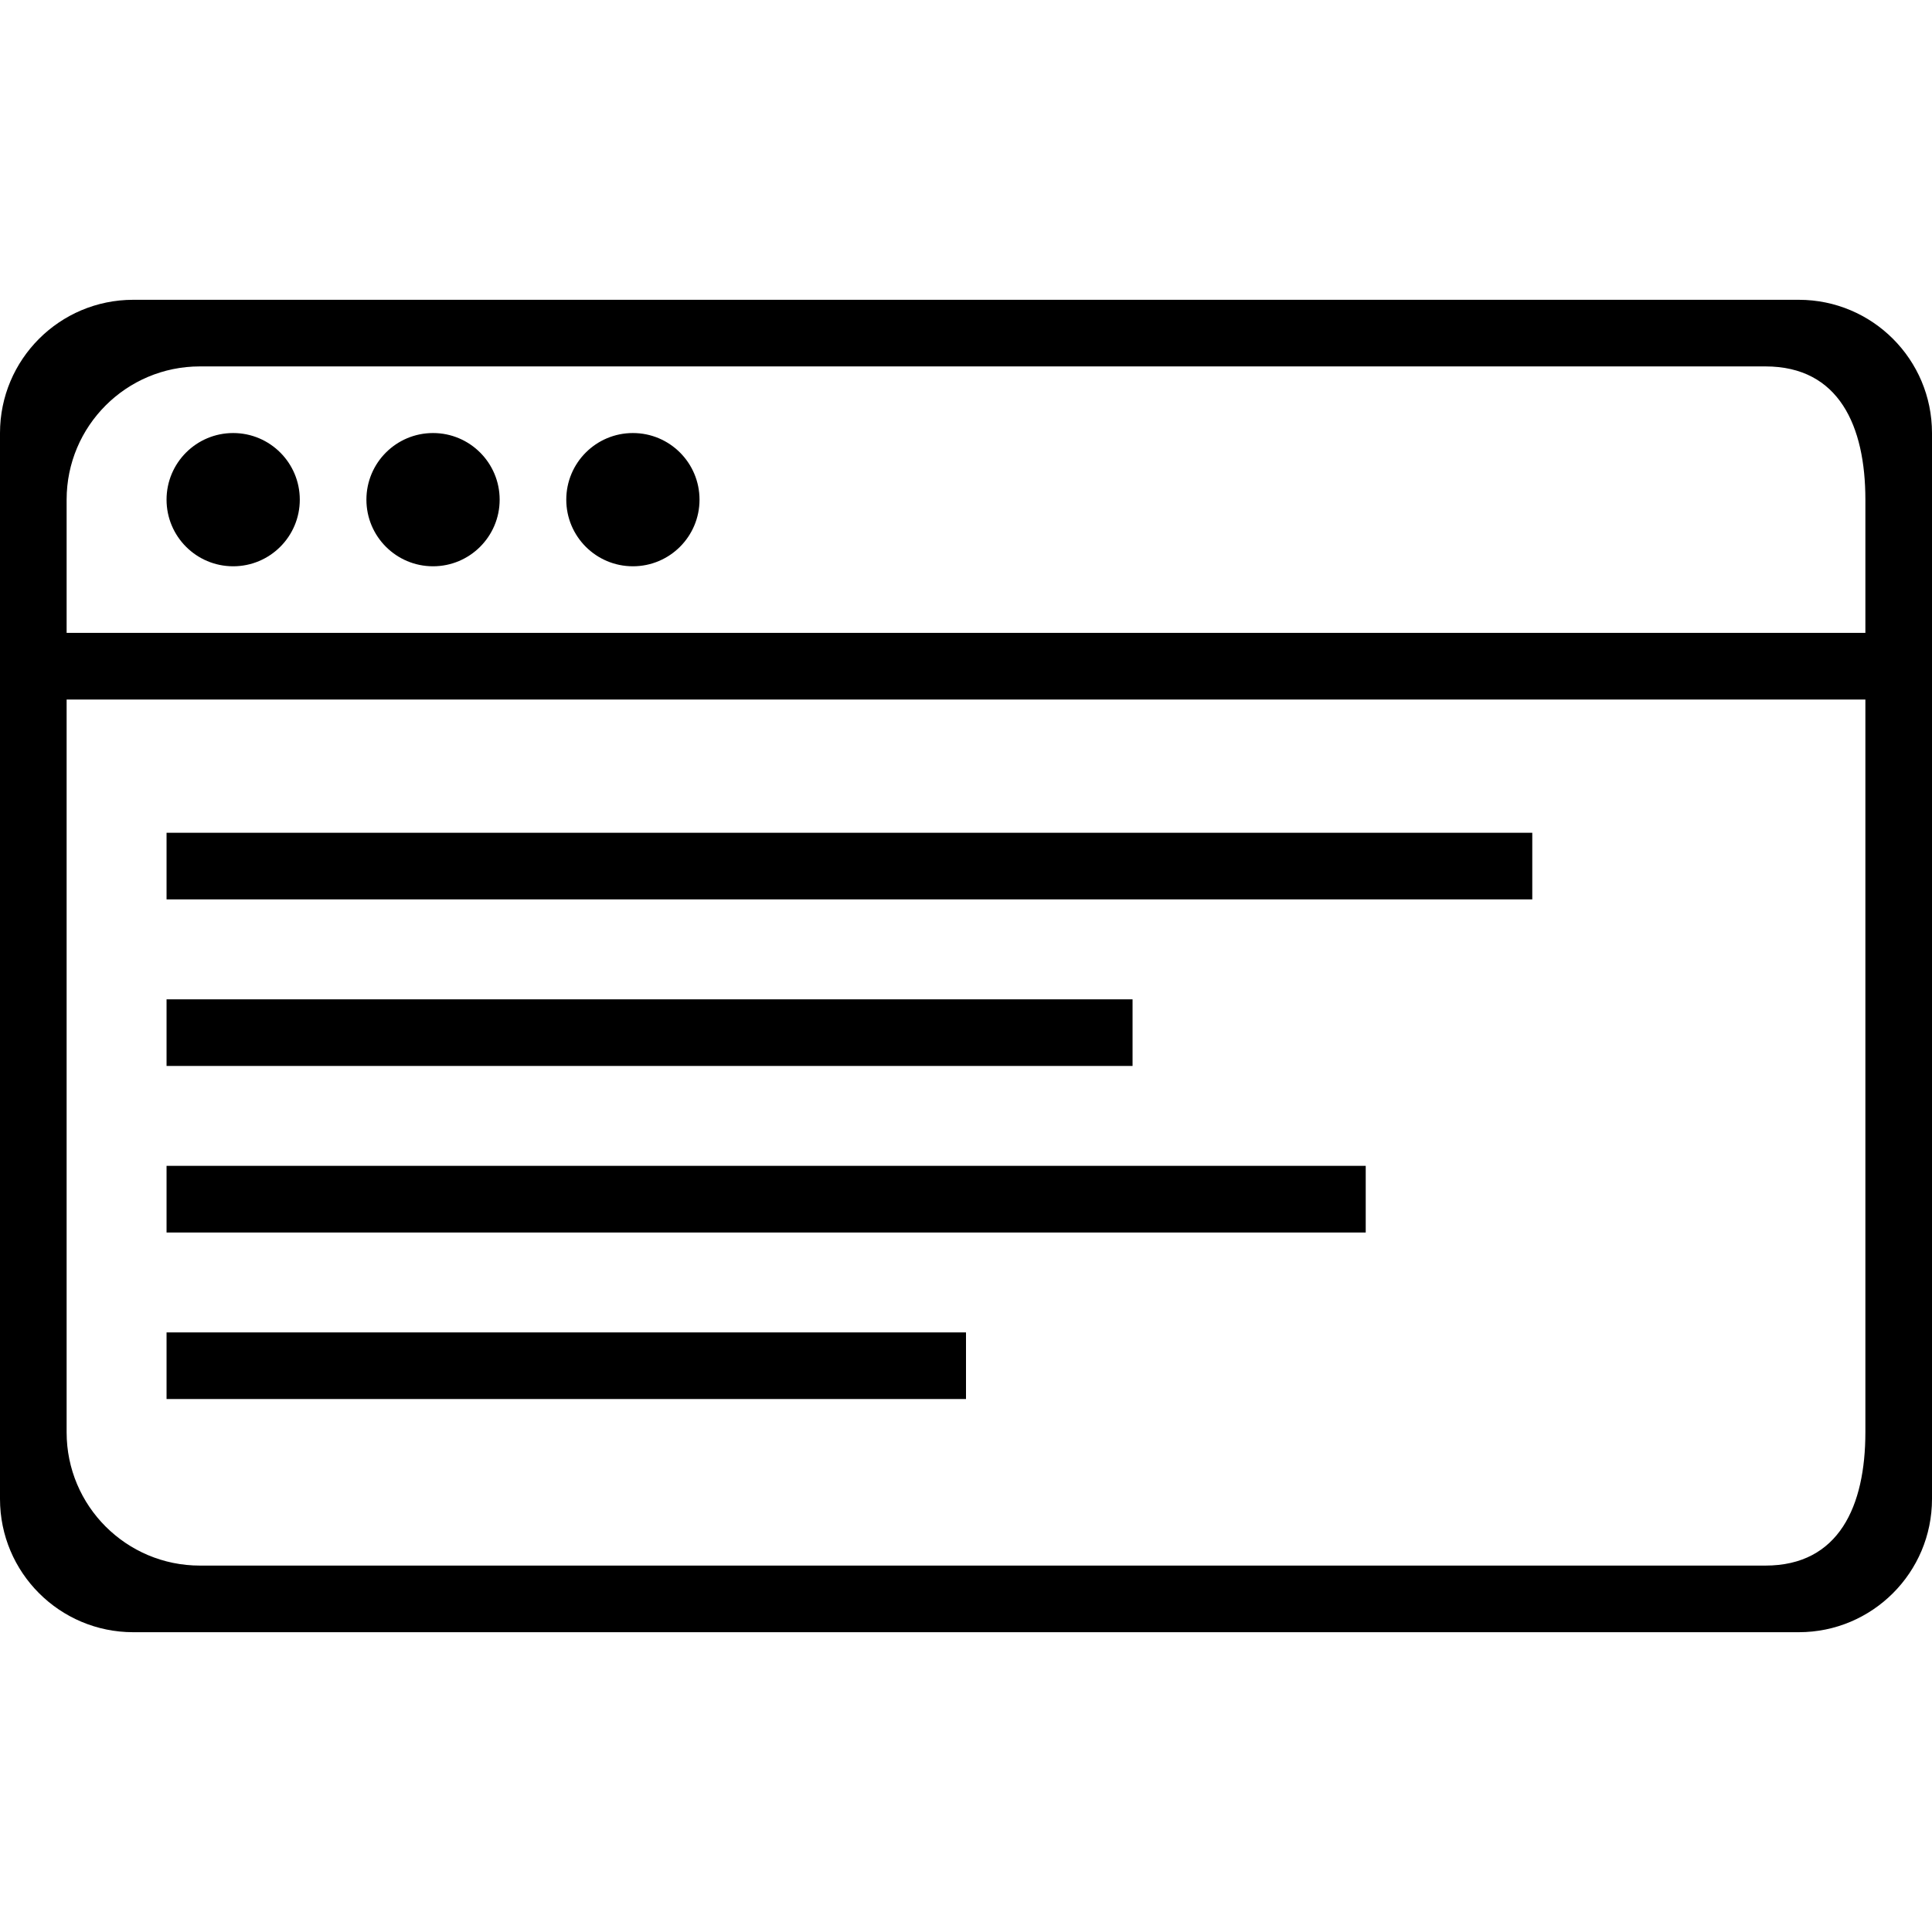
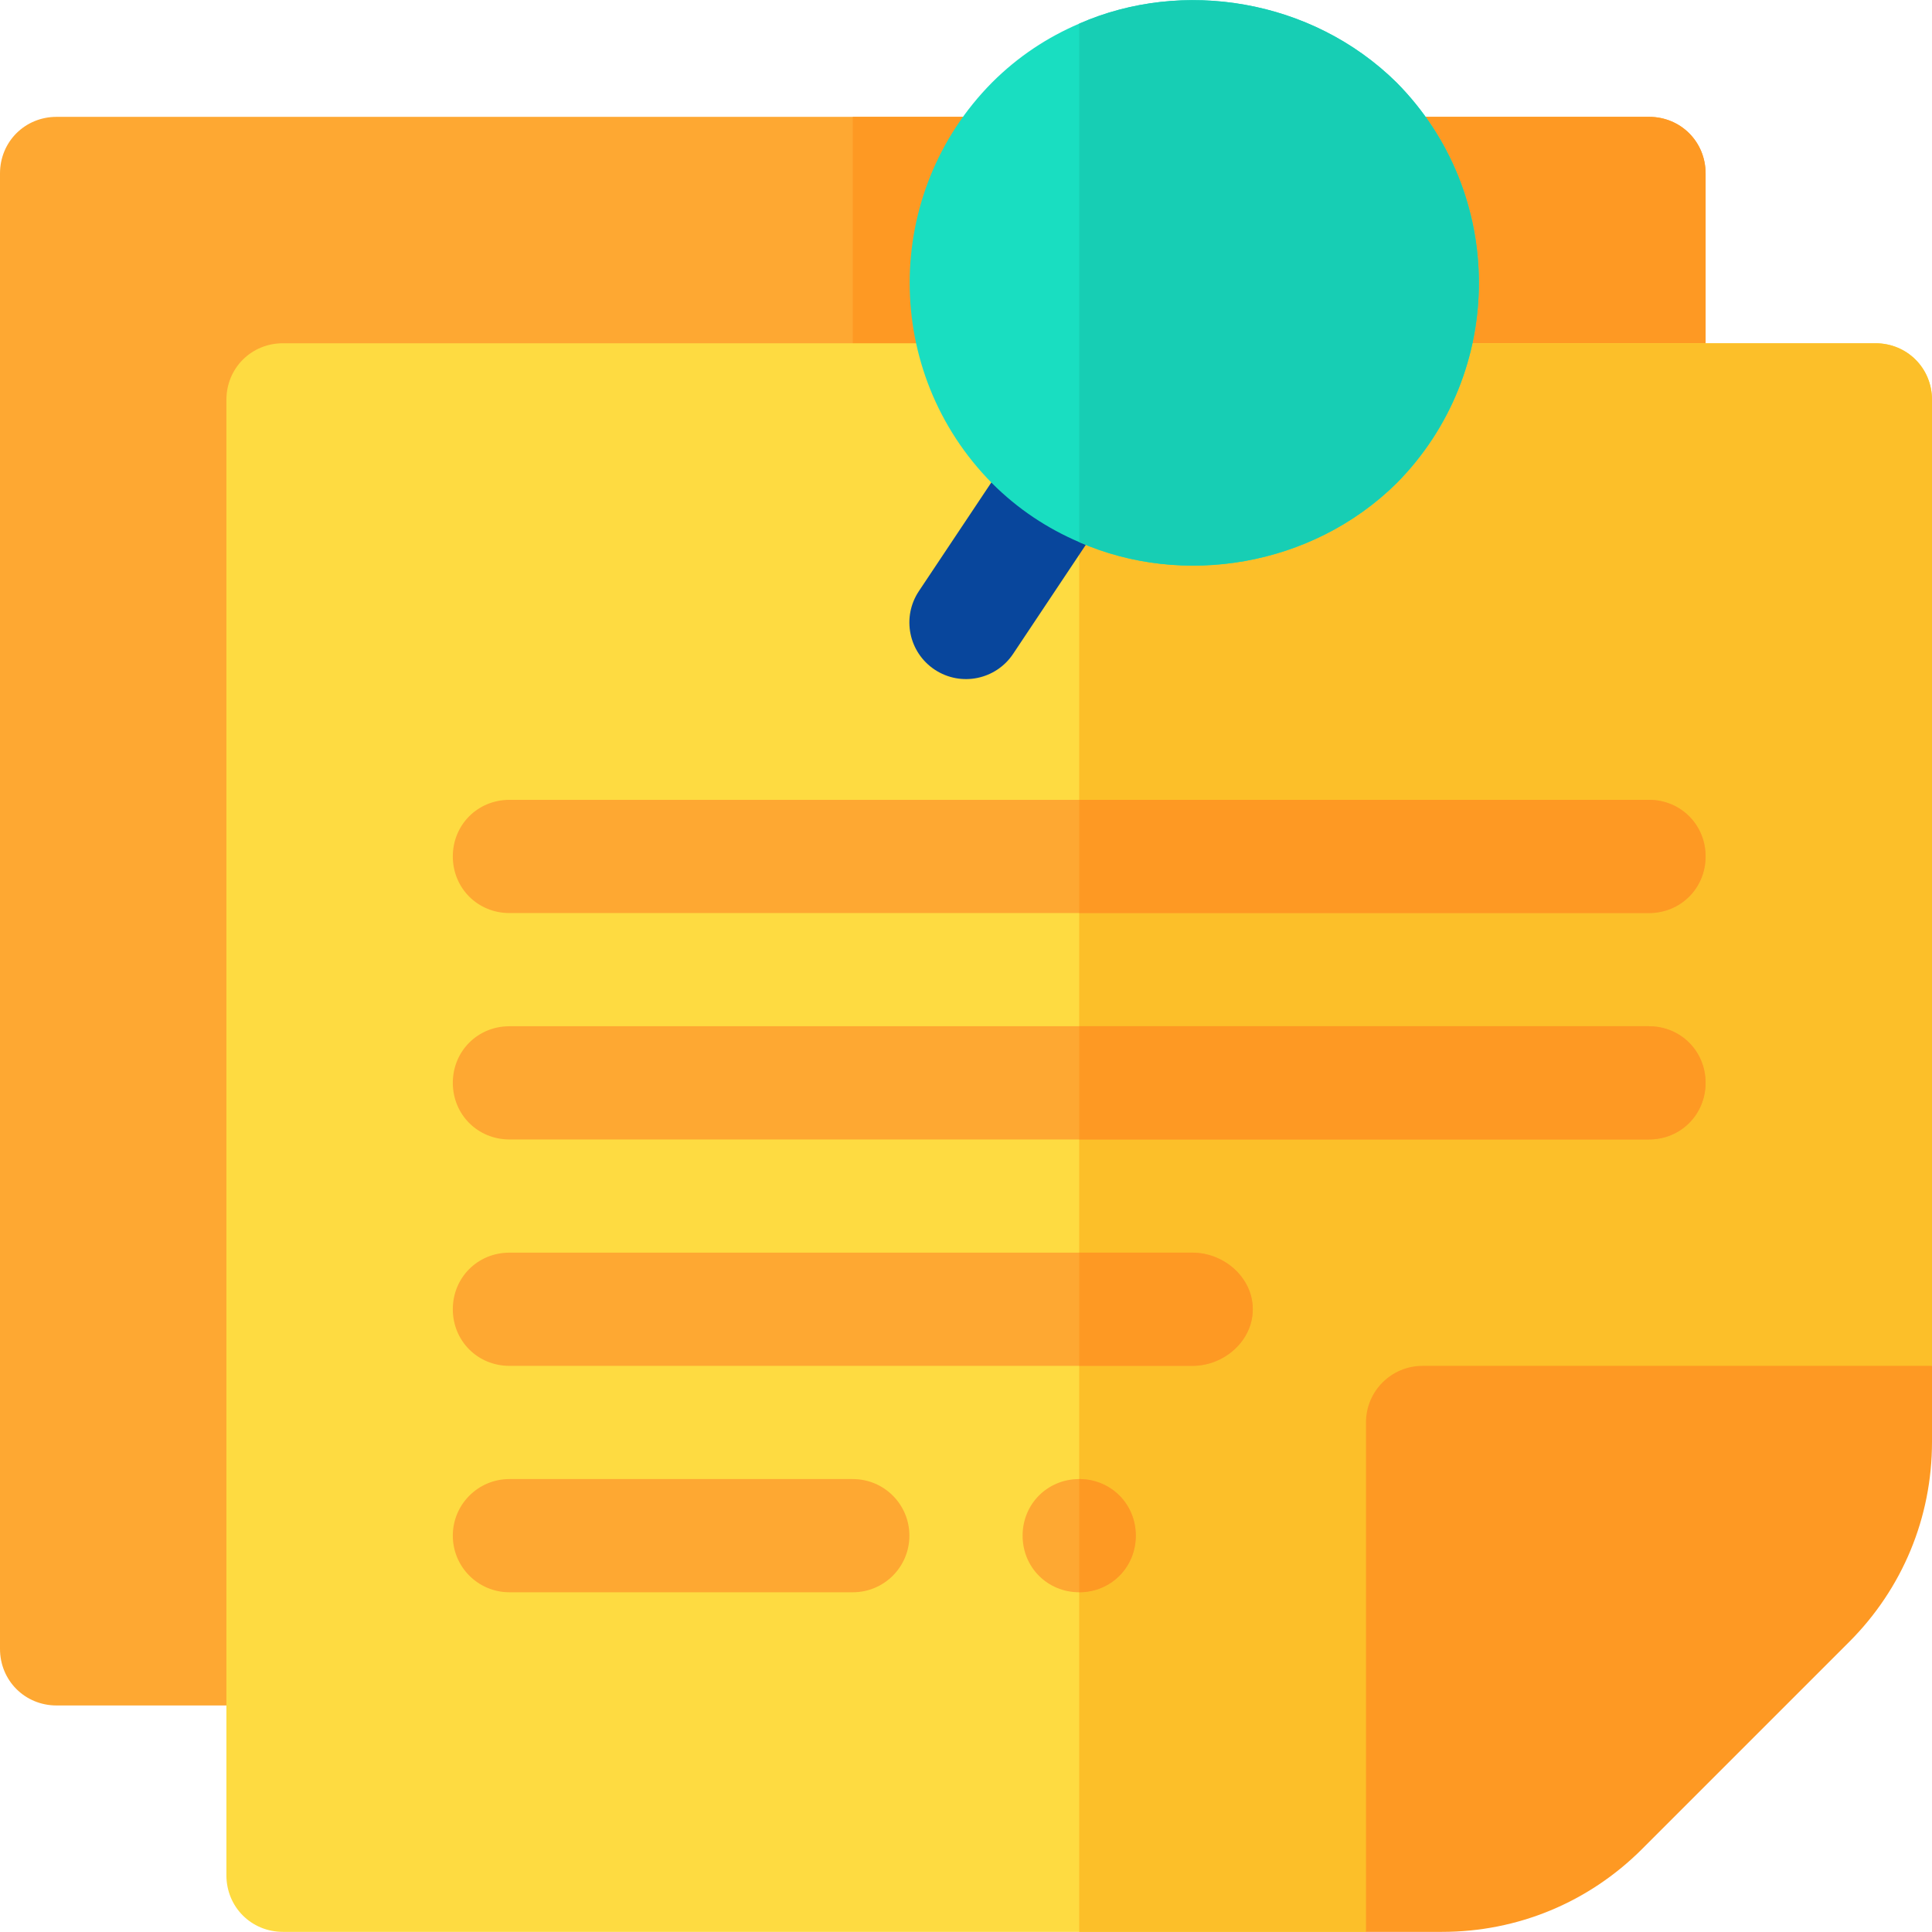
- <svg xmlns="http://www.w3.org/2000/svg" version="1.1" id="Capa_1" x="0px" y="0px" width="612px" height="612px" viewBox="0 0 612 612" style="enable-background:new 0 0 612 612;" xml:space="preserve">
+ <svg xmlns="http://www.w3.org/2000/svg" version="1.1" id="Capa_1" x="0px" y="0px" viewBox="0 0 512 512" style="enable-background:new 0 0 512 512;" xml:space="preserve">
+   <path style="fill:#FEA832;" d="M452,45.966v391c0,8.399-6.599,15-15,15H15c-8.401,0-15-6.601-15-15v-391c0-8.401,6.599-15,15-15h422  C445.401,30.966,452,37.565,452,45.966z" />
+   <path style="fill:#FE9923;" d="M452,45.966v391c0,8.399-6.599,15-15,15H226v-421h211C445.401,30.966,452,37.565,452,45.966z" />
+   <path style="fill:#FEDB41;" d="M512,105.966v256l-150,150H75c-8.401,0-15-6.601-15-15v-391c0-8.401,6.599-15,15-15h422  C505.401,90.966,512,97.565,512,105.966z" />
+   <path style="fill:#FCBF29;" d="M512,105.966v256l-150,150h-76v-421h211C505.401,90.966,512,97.565,512,105.966z" />
+   <path style="fill:#FEA832;" d="M301,406.966c0,8.399-6.599,15-15,15s-15-6.601-15-15c0-8.401,6.599-15,15-15  S301,398.565,301,406.966z" />
+   <path style="fill:#08469C;" d="M247.68,177.447c-6.899-4.6-8.76-13.901-4.16-20.801l26.719-40.078  c4.585-6.899,13.886-8.774,20.801-4.16c6.899,4.6,8.76,13.901,4.16,20.801l-26.719,40.078  C263.957,180.084,254.689,182.093,247.68,177.447z" />
+   <path style="fill:#FE9923;" d="M435.184,489.993l54.844-54.844C504.192,420.985,512,402.147,512,382.108v-20.142H377  c-8.291,0-15,6.709-15,15v135h20.142C402.181,511.966,421.019,504.158,435.184,489.993z" />
  <g>
-     <g id="Rectangle_4">
-       <g>
-         <path d="M432.621,369.312H52.759v21.104h379.862V369.312z M358.759,316.552h-306v21.104h306V316.552z M485.379,263.793H52.759     v21.104h432.62V263.793z M73.862,137.173c-11.66,0-21.104,9.455-21.104,21.104c0,11.66,9.444,21.104,21.104,21.104     c11.659,0,21.103-9.444,21.103-21.104C94.965,146.627,85.521,137.173,73.862,137.173z M569.793,94.966H42.207     C18.898,94.966,0,113.864,0,137.173v337.654c0,23.311,18.898,42.207,42.207,42.207h527.586c23.309,0,42.207-18.896,42.207-42.207     V137.173C612,113.864,593.102,94.966,569.793,94.966z M590.896,453.726c0,23.309-8.347,42.205-31.655,42.205H63.311     c-23.309,0-42.207-18.896-42.207-42.205V221.587h569.793V453.726z M590.896,200.483H21.104v-42.207     c0-23.309,18.898-42.207,42.207-42.207h495.931c23.309,0,31.655,18.898,31.655,42.207V200.483z M200.483,137.173     c-11.66,0-21.104,9.444-21.104,21.104s9.444,21.104,21.104,21.104s21.104-9.444,21.104-21.104     C221.586,146.627,212.143,137.173,200.483,137.173z M137.172,137.173c-11.66,0-21.104,9.444-21.104,21.104     s9.444,21.104,21.104,21.104c11.649,0,21.104-9.444,21.104-21.104C158.276,146.627,148.832,137.173,137.172,137.173z      M306,422.069H52.759v21.104H306V422.069z" />
-       </g>
-     </g>
+     <path style="fill:#FEA832;" d="M452,226.966c0,8.399-6.599,15-15,15H135c-8.401,0-15-6.601-15-15c0-8.401,6.599-15,15-15h302   C445.401,211.966,452,218.565,452,226.966z" />
+     <path style="fill:#FEA832;" d="M452,286.966c0,8.399-6.599,15-15,15H135c-8.401,0-15-6.601-15-15c0-8.401,6.599-15,15-15h302   C445.401,271.966,452,278.565,452,286.966z" />
+     <path style="fill:#FEA832;" d="M332,346.966c0,8.399-7.599,15-16,15H135c-8.401,0-15-6.601-15-15c0-8.401,6.599-15,15-15h181   C324.401,331.966,332,338.565,332,346.966z" />
+     <path style="fill:#FEA832;" d="M226,421.966h-91c-8.291,0-15-6.709-15-15s6.709-15,15-15h91c8.291,0,15,6.709,15,15   S234.291,421.966,226,421.966z" />
  </g>
+   <g>
+     <path style="fill:#FE9923;" d="M301,406.966c0,8.399-6.599,15-15,15v-30C294.401,391.966,301,398.565,301,406.966z" />
+     <path style="fill:#FE9923;" d="M332,346.966c0,8.399-7.599,15-16,15h-30v-30h30C324.401,331.966,332,338.565,332,346.966z" />
+     <path style="fill:#FE9923;" d="M452,286.966c0,8.399-6.599,15-15,15H286v-30h151C445.401,271.966,452,278.565,452,286.966z" />
+     <path style="fill:#FE9923;" d="M437,241.966H286v-30h151c8.401,0,15,6.599,15,15C452,235.365,445.401,241.966,437,241.966z" />
+   </g>
+   <path style="fill:#19DEC1;" d="M370.101,21.865C347.601-0.334,313.299-5.734,286,6.265c-8.401,3.6-16.199,8.701-23.101,15.601  c-29.099,29.399-29.099,76.8,0,106.199c6.901,6.901,14.7,12.001,23.101,15.601c27.299,12.001,61.601,6.601,84.101-15.601  C399.2,98.665,399.2,51.265,370.101,21.865z" />
+   <path style="fill:#17CEB4;" d="M370.101,128.065c-22.5,22.202-56.801,27.601-84.101,15.601V6.265  c27.299-11.999,61.601-6.599,84.101,15.601C399.2,51.265,399.2,98.665,370.101,128.065z" />
  <g>
</g>
  <g>
</g>
  <g>
</g>
  <g>
</g>
  <g>
</g>
  <g>
</g>
  <g>
</g>
  <g>
</g>
  <g>
</g>
  <g>
</g>
  <g>
</g>
  <g>
</g>
  <g>
</g>
  <g>
</g>
  <g>
</g>
</svg>
